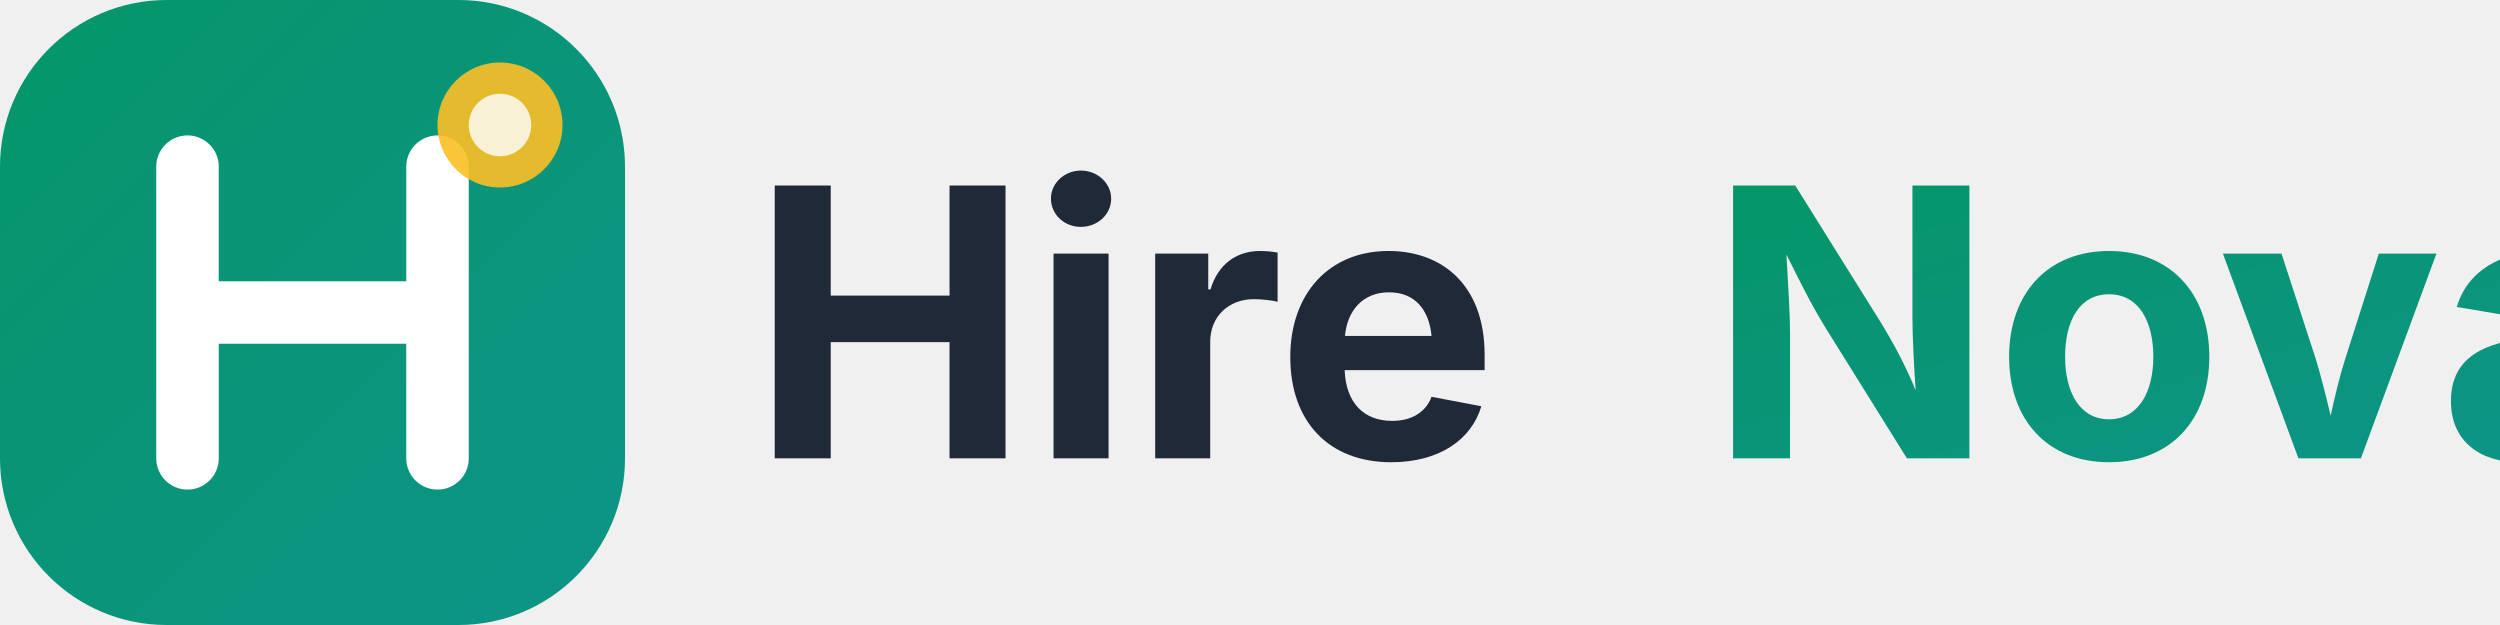
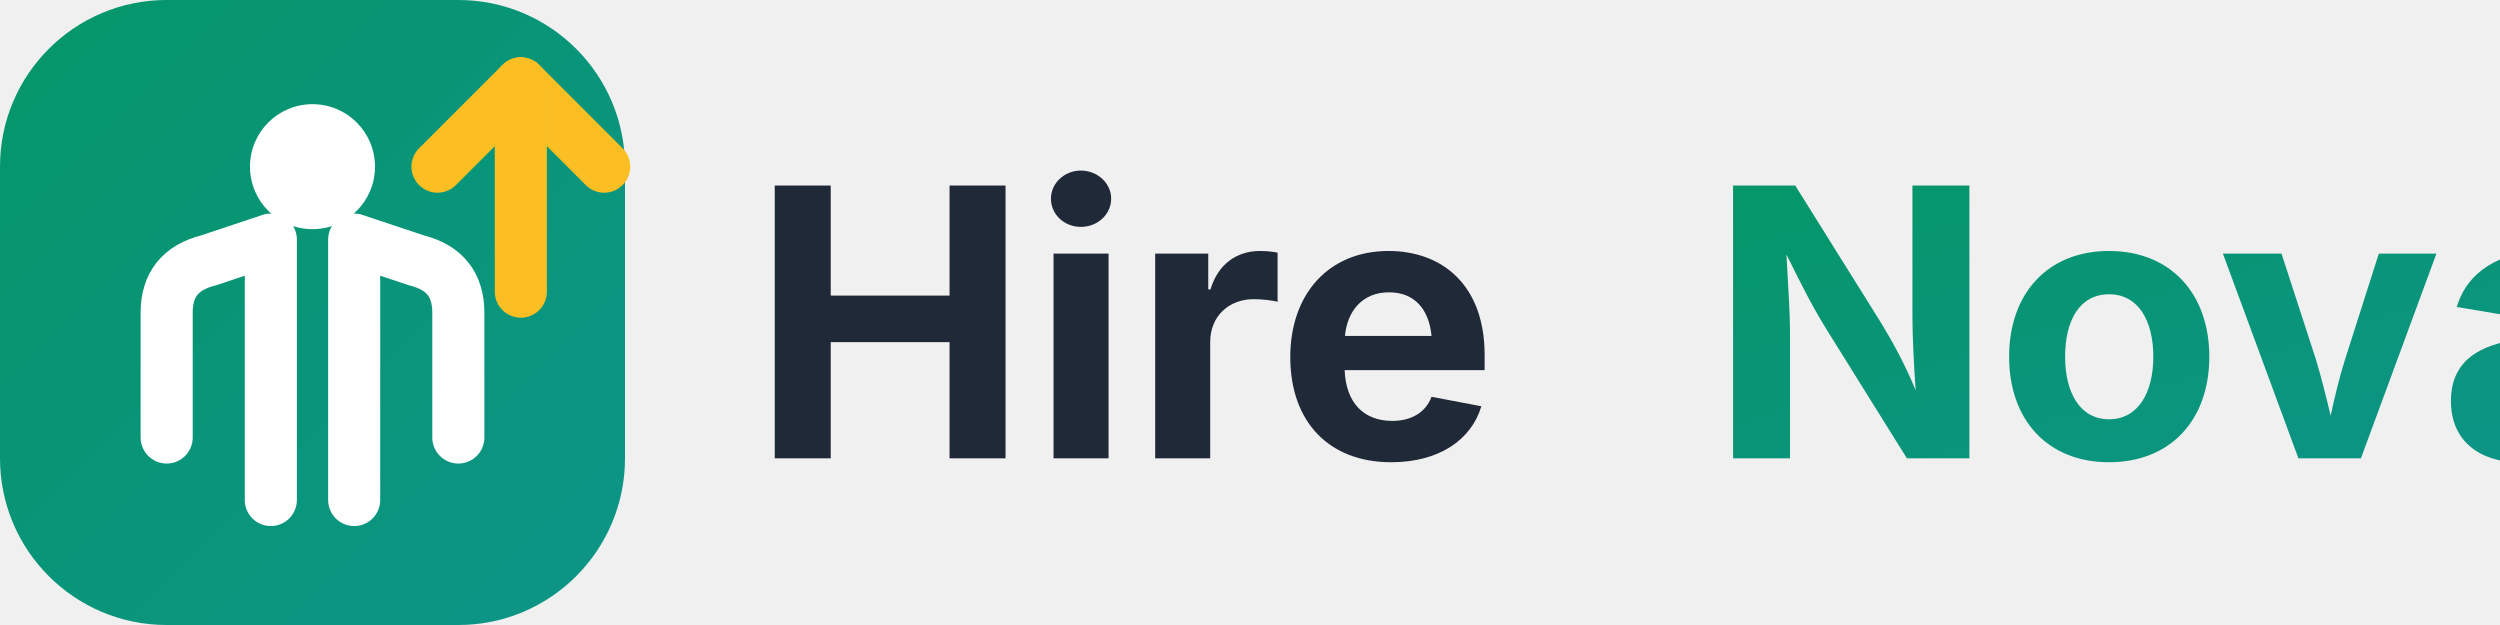
<svg xmlns="http://www.w3.org/2000/svg" version="1.1" viewBox="0 0 120 30" xml:space="preserve">
  <defs>
    <linearGradient id="hg" x1="0%" y1="0%" x2="100%" y2="100%">
      <stop offset="0%" stop-color="#059669" />
      <stop offset="100%" stop-color="#0d9488" />
    </linearGradient>
  </defs>
  <rect x="0" y="0" width="30" height="30" rx="8" fill="url(#hg)" />
-   <path d="M9 8v14M21 8v14M9 15h12" stroke="white" stroke-width="3" stroke-linecap="round" stroke-linejoin="round" fill="none" />
-   <circle cx="24" cy="6" r="3" fill="#fbbf24" opacity="0.9" />
-   <circle cx="24" cy="6" r="1.5" fill="white" opacity="0.8" />
+   <circle cx="15" cy="8" r="3" fill="white" />
+   <path d="M8 21 L8 15 Q8 13 10 12.5 L13 11.5 L13 24" stroke="white" stroke-width="2.5" stroke-linecap="round" stroke-linejoin="round" fill="none" />
+   <path d="M22 21 L22 15 Q22 13 20 12.5 L17 11.5 L17 24" stroke="white" stroke-width="2.5" stroke-linecap="round" stroke-linejoin="round" fill="none" />
+   <path d="M21 8 L25 4 L29 8" stroke="#fbbf24" stroke-width="2.5" stroke-linecap="round" stroke-linejoin="round" fill="none" />
+   <line x1="25" y1="4" x2="25" y2="14" stroke="#fbbf24" stroke-width="2.5" stroke-linecap="round" />
  <text x="36" y="22" font-family="system-ui, -apple-system, sans-serif" font-size="18" font-weight="700" fill="#1f2937">Hire</text>
  <text x="82" y="22" font-family="system-ui, -apple-system, sans-serif" font-size="18" font-weight="700" fill="url(#hg)">Nova</text>
</svg>
